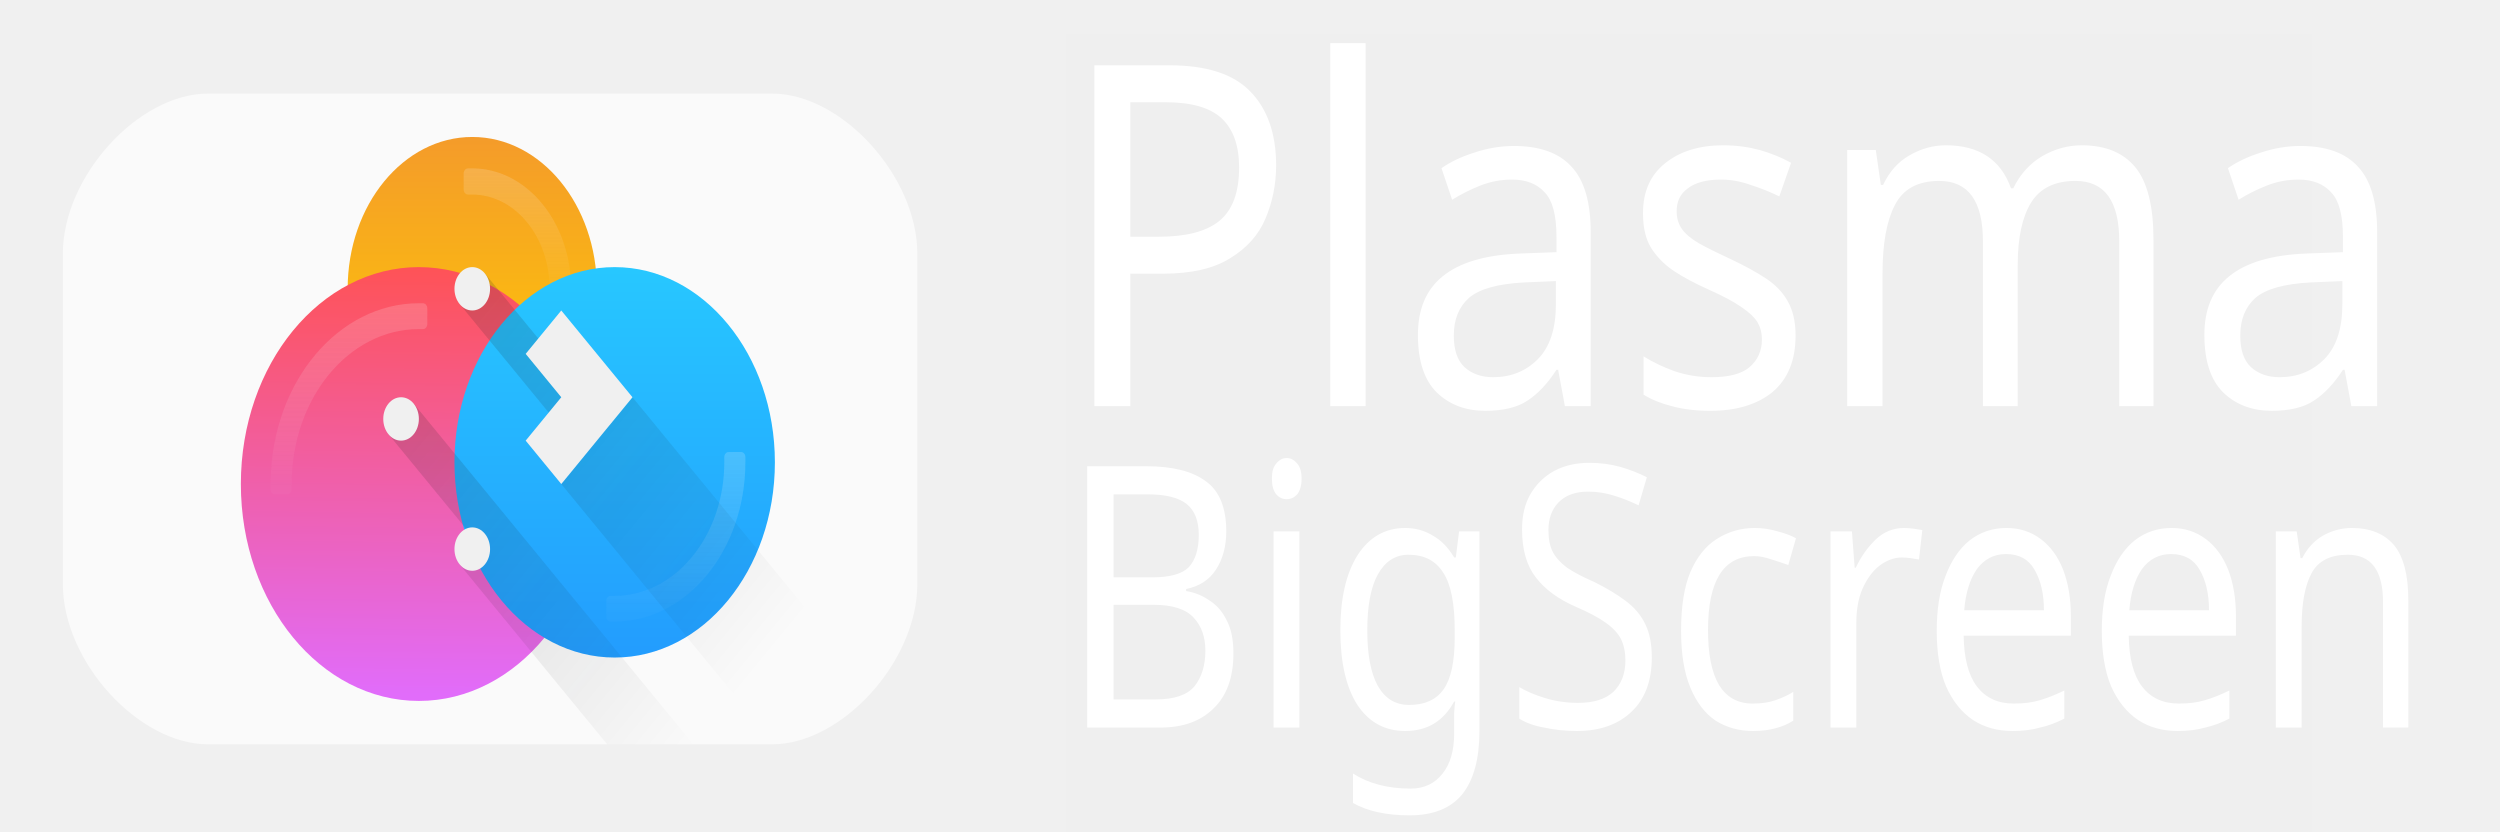
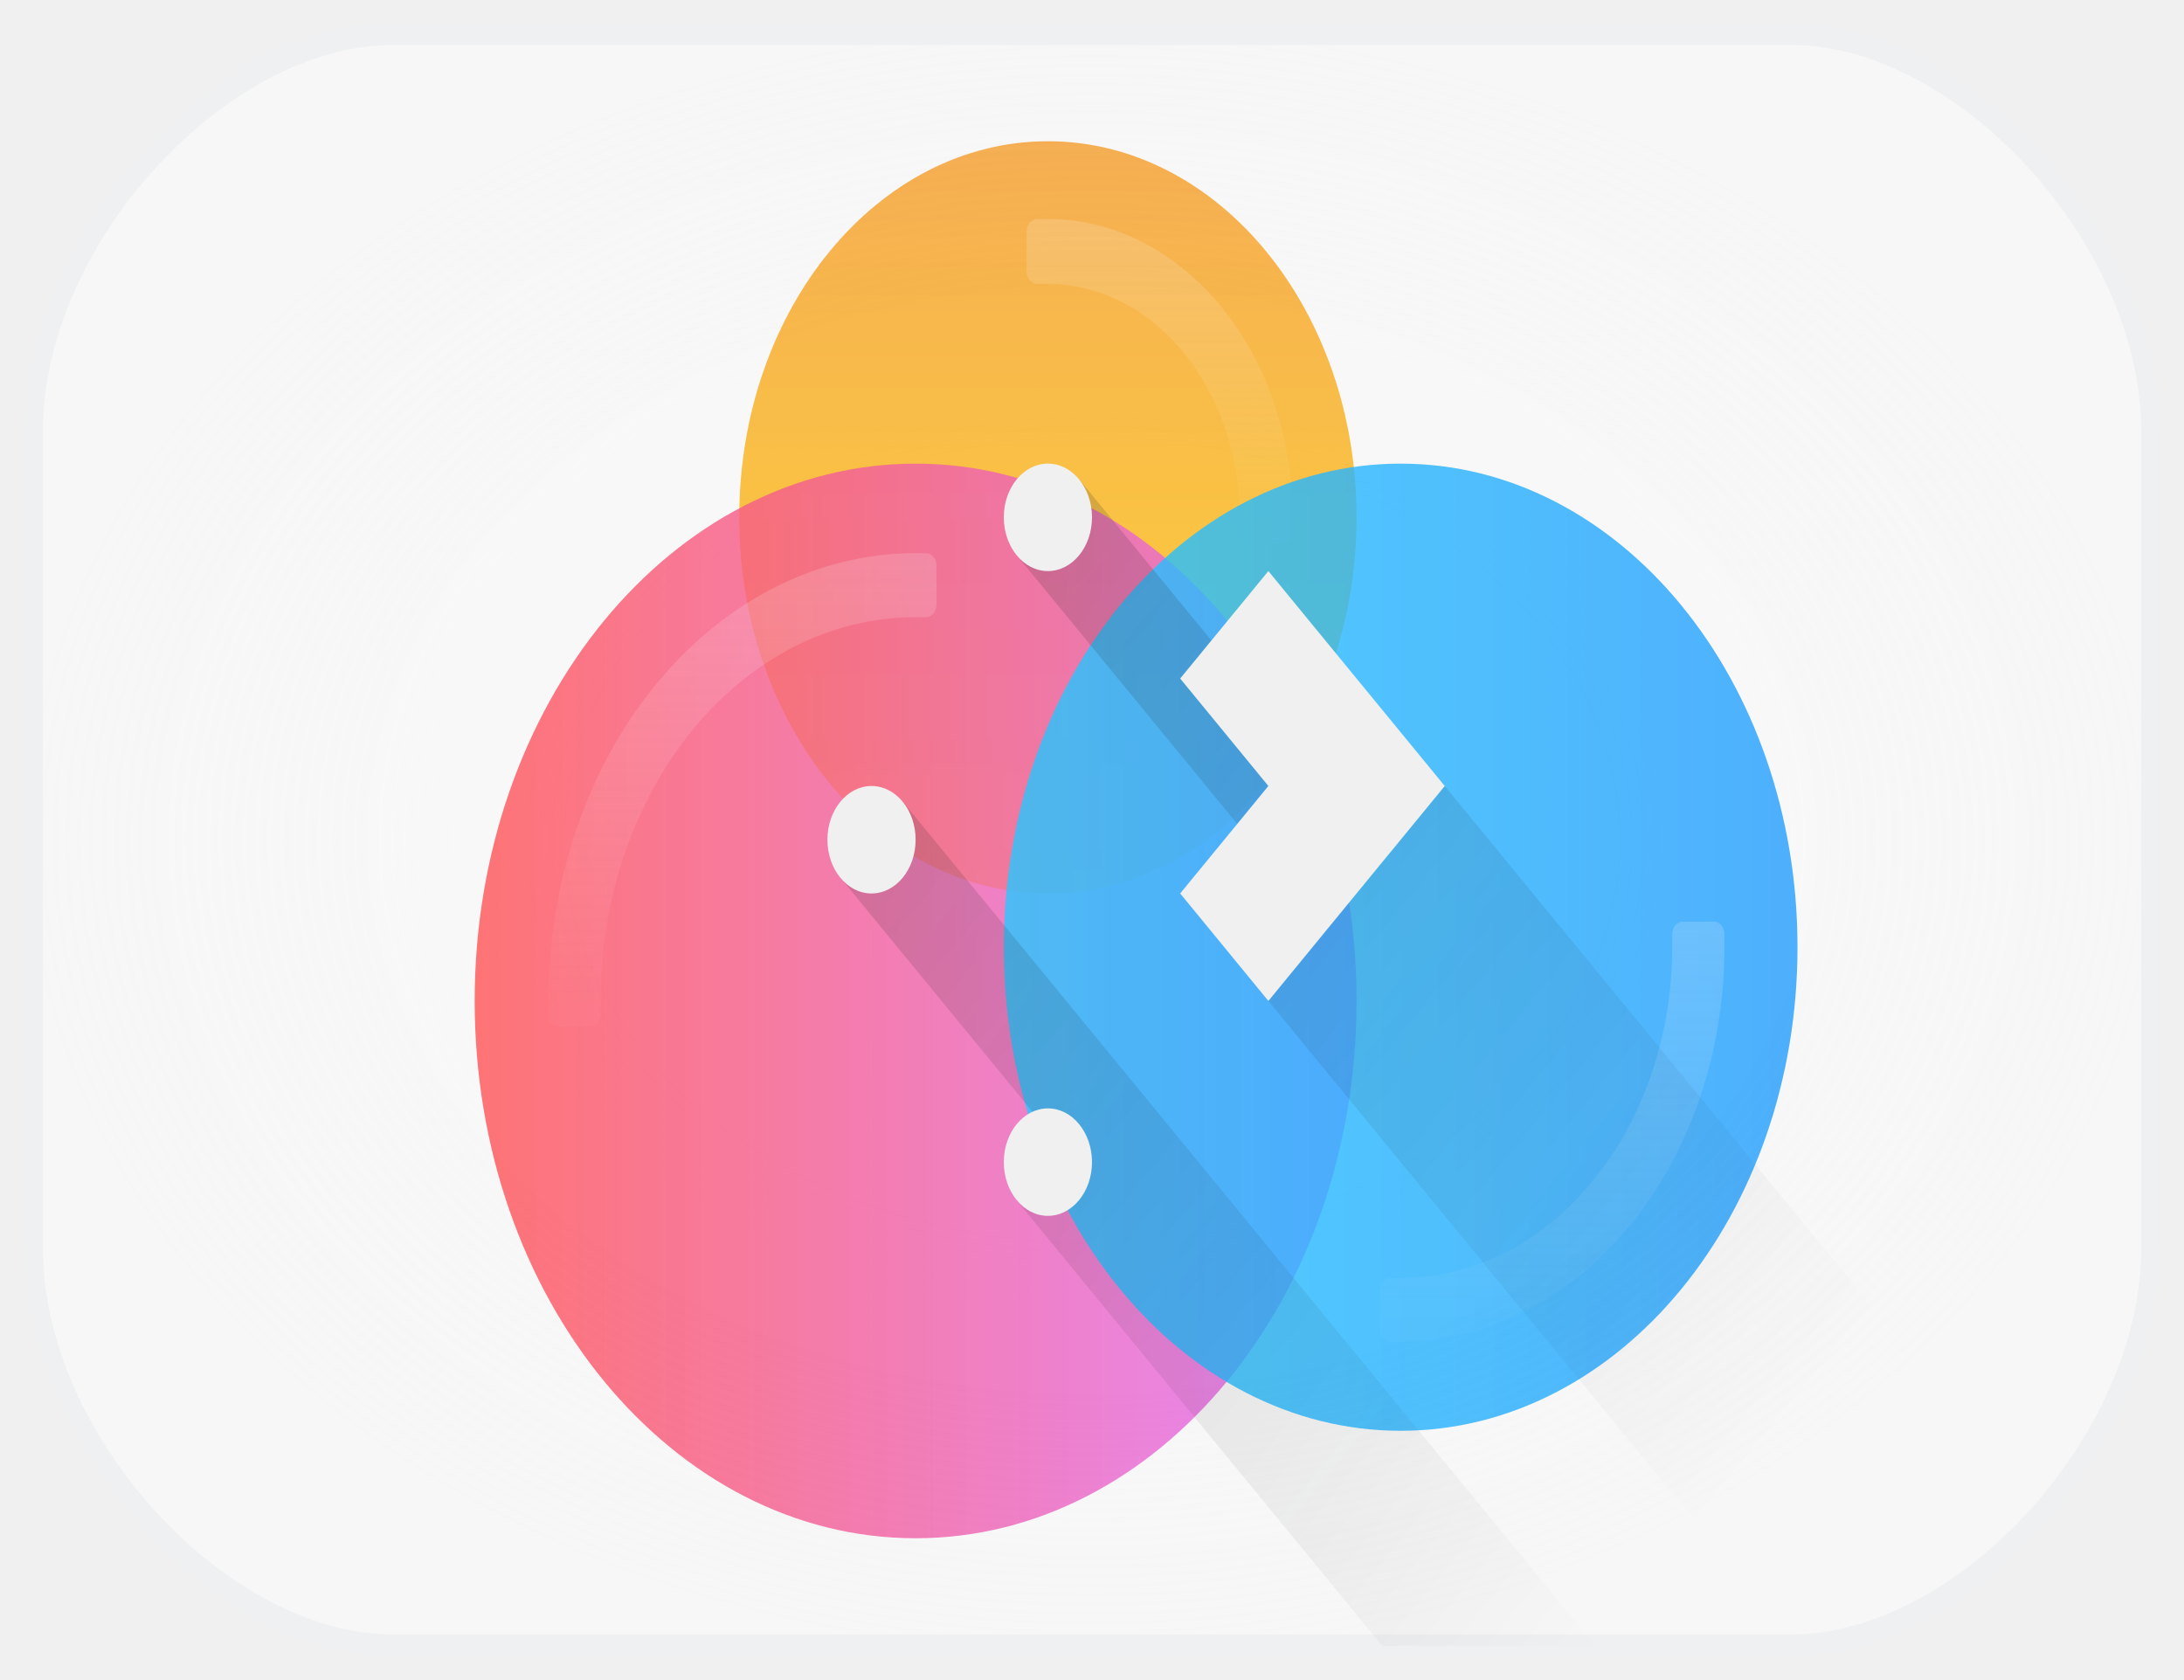
- <svg xmlns="http://www.w3.org/2000/svg" xmlns:xlink="http://www.w3.org/1999/xlink" version="1.1" id="svg4351" viewBox="0 0 367 122" height="122" width="367">
+ <svg xmlns="http://www.w3.org/2000/svg" xmlns:xlink="http://www.w3.org/1999/xlink" version="1.1" id="svg4351" viewBox="0 0 129.433 99.526" height="99.526" width="129.433">
  <defs id="defs4353">
+     <linearGradient id="linearGradient23653">
+       <stop id="stop23649" style="stop-color:#fafafa;stop-opacity:1" />
+       <stop id="stop23651" style="stop-opacity:0.656;stop-color:#fafafa" offset="1" />
+     </linearGradient>
+     <linearGradient id="linearGradient12715">
+       <stop style="stop-color:#000000;stop-opacity:1;" offset="0" id="stop12711" />
+       <stop style="stop-color:#f0f0f0;stop-opacity:1" offset="1" id="stop12713" />
+     </linearGradient>
+     <marker style="overflow:visible;" id="Arrow1Lend" refX="0.0" refY="0.0" orient="auto">
+       <path transform="scale(0.8) rotate(180) translate(12.5,0)" style="fill-rule:evenodd;fill:context-stroke;stroke:context-stroke;stroke-width:1.0pt;" d="M 0.0,0.0 L 5.0,-5.0 L -12.5,0.0 L 5.0,5.0 L 0.0,0.0 z " id="path930" />
+     </marker>
+     <marker style="overflow:visible" id="Arrow1Lstart" refX="0.0" refY="0.0" orient="auto">
+       <path transform="scale(0.8) translate(12.5,0)" style="fill-rule:evenodd;fill:context-stroke;stroke:context-stroke;stroke-width:1.0pt" d="M 0.0,0.0 L 5.0,-5.0 L -12.5,0.0 L 5.0,5.0 L 0.0,0.0 z " id="path927" />
+     </marker>
    <style id="current-color-scheme" type="text/css">
      .ColorScheme-Text {
        color:#4d4d4d;
      }
      </style>
    <style type="text/css" id="current-color-scheme-7">
      .ColorScheme-Text {
        color:#4d4d4d;
      }
      </style>
-     <linearGradient xlink:href="#linearGradient1643" id="linearGradient1213" gradientUnits="userSpaceOnUse" gradientTransform="matrix(0.1184211,0,0,0.118421,-362.0264,379.3706)" x1="787" y1="452" x2="787" y2="485" />
-     <linearGradient id="linearGradient1643">
+     <linearGradient xlink:href="#linearGradient1643-3-6" id="linearGradient1213" gradientUnits="userSpaceOnUse" gradientTransform="matrix(0.1184211,0,0,0.118421,-362.0264,379.3706)" x1="787" y1="452" x2="787" y2="485" />
+     <linearGradient id="linearGradient1643-3-6">
      <stop id="stop1639" style="stop-color:#fafafa;stop-opacity:1" />
      <stop id="stop1641" style="stop-opacity:0.13;stop-color:#fafafa" offset="1" />
    </linearGradient>
-     <linearGradient xlink:href="#linearGradient1643" id="linearGradient1211" gradientUnits="userSpaceOnUse" gradientTransform="matrix(0.1190476,0,0,0.1190476,-362.762,378.6338)" x1="714" y1="427" x2="714" y2="464" />
-     <linearGradient xlink:href="#linearGradient1658" id="linearGradient1207" gradientUnits="userSpaceOnUse" gradientTransform="matrix(0.4475757,0,0,0.4475756,-362.0264,379.3706)" x1="200.554" y1="110.067" x2="200.554" y2="130.175" />
+     <linearGradient xlink:href="#linearGradient1643-3-6" id="linearGradient1211" gradientUnits="userSpaceOnUse" gradientTransform="matrix(0.1190476,0,0,0.1190476,-362.762,378.6338)" x1="714" y1="427" x2="714" y2="464" />
    <linearGradient id="linearGradient1658">
      <stop style="stop-color:#27c8ff;stop-opacity:1" offset="0" id="stop1654" />
      <stop style="stop-color:#239dfe;stop-opacity:1" offset="1" id="stop1656" />
    </linearGradient>
-     <linearGradient xlink:href="#linearGradient1626" id="linearGradient1205" gradientUnits="userSpaceOnUse" gradientTransform="matrix(0.4499437,0,0,0.4499437,-362.762,378.6337)" x1="188.383" y1="111.125" x2="188.119" y2="133.35" />
    <linearGradient id="linearGradient1626">
      <stop style="stop-color:#ff5254;stop-opacity:1" offset="0" id="stop1622" />
      <stop style="stop-color:#e16cfa;stop-opacity:1" offset="1" id="stop1624" />
    </linearGradient>
-     <linearGradient xlink:href="#linearGradient1643" id="linearGradient1203" gradientUnits="userSpaceOnUse" gradientTransform="matrix(0.1206897,0,0,0.1206897,-363.8794,378.6855)" x1="747" y1="395" x2="747" y2="420" />
+     <linearGradient xlink:href="#linearGradient1643-3-6" id="linearGradient1203" gradientUnits="userSpaceOnUse" gradientTransform="matrix(0.1206897,0,0,0.1206897,-363.8794,378.6855)" x1="747" y1="395" x2="747" y2="420" />
    <linearGradient xlink:href="#linearGradient1666" id="linearGradient1201" gradientUnits="userSpaceOnUse" gradientTransform="matrix(0.45615,0,0,0.45615,-363.8794,378.6854)" x1="191.558" y1="102.923" x2="191.558" y2="118.269" />
    <linearGradient id="linearGradient1666">
      <stop style="stop-color:#f49a2b;stop-opacity:1" offset="0" id="stop1662" />
      <stop style="stop-color:#ffcc02;stop-opacity:1" offset="1" id="stop1664" />
    </linearGradient>
    <linearGradient xlink:href="#linearGradient4227" id="linearGradient1022" x1="56" y1="12" x2="66" y2="22" gradientUnits="userSpaceOnUse" gradientTransform="translate(0,-0.1570236)" />
    <linearGradient id="linearGradient4227">
      <stop style="stop-color:#292c2f" id="stop4229" />
      <stop offset="1" style="stop-opacity:0" id="stop4231" />
    </linearGradient>
    <filter style="color-interpolation-filters:sRGB" id="filter864">
      <feColorMatrix values="1 0 0 0 0 0 1 0 0 0 0 0 1 0 0 -0.21 -0.72 -0.07 2 0 " result="fbSourceGraphic" id="feColorMatrix862" />
      <feColorMatrix result="fbSourceGraphicAlpha" in="fbSourceGraphic" values="0 0 0 -1 0 0 0 0 -1 0 0 0 0 -1 0 0 0 0 1 0" id="feColorMatrix1319" />
      <feGaussianBlur id="feGaussianBlur1321" in="fbSourceGraphic" stdDeviation="7.6" result="blur" />
      <feDiffuseLighting id="feDiffuseLighting1323" diffuseConstant="1" surfaceScale="10" lighting-color="#ffffff" result="diffuse">
        <feDistantLight id="feDistantLight1325" elevation="133" azimuth="256" />
      </feDiffuseLighting>
      <feComposite in2="diffuse" id="feComposite1327" in="diffuse" operator="arithmetic" k1="1" result="composite1" k2="0" k3="0" k4="0" />
      <feComposite in2="fbSourceGraphic" id="feComposite1329" in="composite1" k1="1" operator="arithmetic" k3="1" result="fbSourceGraphic" k2="0" k4="0" />
      <feColorMatrix result="fbSourceGraphicAlpha" in="fbSourceGraphic" values="0 0 0 -1 0 0 0 0 -1 0 0 0 0 -1 0 0 0 0 1 0" id="feColorMatrix1331" />
      <feGaussianBlur id="feGaussianBlur1333" in="fbSourceGraphic" stdDeviation="7.6" result="blur" />
      <feDiffuseLighting id="feDiffuseLighting1335" diffuseConstant="1" surfaceScale="10" lighting-color="#ffffff" result="diffuse">
        <feDistantLight id="feDistantLight1337" elevation="133" azimuth="257" />
      </feDiffuseLighting>
      <feComposite in2="diffuse" id="feComposite1339" in="diffuse" operator="arithmetic" k1="1" result="composite1" k2="0" k3="0" k4="0" />
      <feComposite in2="fbSourceGraphic" id="feComposite1341" in="composite1" k1="1" operator="arithmetic" k3="1" result="composite2" k2="0" k4="0" />
    </filter>
    <filter style="color-interpolation-filters:sRGB" id="filter920" height="1" width="1" y="0" x="0">
      <feColorMatrix values="1 0 0 0 0 1 0 0 0 0 1 0 0 0 0 0 0 0 0 1 " type="matrix" result="r" in="SourceGraphic" id="feColorMatrix892" />
      <feColorMatrix values="0 1 0 0 0 0 1 0 0 0 0 1 0 0 0 0 0 0 0 1 " type="matrix" result="g" in="SourceGraphic" id="feColorMatrix894" />
      <feColorMatrix values="0 0 1 0 0 0 0 1 0 0 0 0 1 0 0 0 0 0 0 1 " type="matrix" result="b" in="SourceGraphic" id="feColorMatrix896" />
      <feBlend result="minrg" in="r" mode="darken" in2="g" id="feBlend898" />
      <feBlend result="p" in="minrg" mode="darken" in2="b" id="feBlend900" />
      <feBlend result="maxrg" in="r" mode="lighten" in2="g" id="feBlend902" />
      <feBlend result="q" in="maxrg" mode="lighten" in2="b" id="feBlend904" />
      <feComponentTransfer result="q2" in="q" id="feComponentTransfer908">
        <feFuncR slope="0" type="linear" id="feFuncR906" />
      </feComponentTransfer>
      <feBlend result="pq" in="p" mode="lighten" in2="q2" id="feBlend910" />
      <feColorMatrix values="-1 1 0 0 0 -1 1 0 0 0 -1 1 0 0 0 0 0 0 0 1 " type="matrix" result="qminp" in="pq" id="feColorMatrix912" />
      <feComposite k3="1" operator="arithmetic" result="qminpc" in="qminp" in2="qminp" id="feComposite914" k1="0" k2="0" k4="0" />
      <feBlend result="result2" in2="SourceGraphic" mode="screen" id="feBlend916" />
      <feComposite operator="in" in="result2" in2="SourceGraphic" result="fbSourceGraphic" id="feComposite918" />
      <feColorMatrix result="fbSourceGraphicAlpha" in="fbSourceGraphic" values="0 0 0 -1 0 0 0 0 -1 0 0 0 0 -1 0 0 0 0 1 0" id="feColorMatrix922" />
      <feColorMatrix id="feColorMatrix924" values="0.618 0.32 0.062 0 0 0.163 0.775 0.062 0 0 0.163 0.32 0.516 0 0 0 0 0 1 0 " type="matrix" result="fbSourceGraphic" in="fbSourceGraphic" />
      <feColorMatrix result="fbSourceGraphicAlpha" in="fbSourceGraphic" values="0 0 0 -1 0 0 0 0 -1 0 0 0 0 -1 0 0 0 0 1 0" id="feColorMatrix1006" />
      <feComposite in2="fbSourceGraphic" id="feComposite1008" operator="arithmetic" k1="10" k2="10" result="composite1" in="fbSourceGraphic" k3="0" k4="0" />
      <feColorMatrix id="feColorMatrix1010" in="composite1" values="0" type="saturate" result="colormatrix1" />
      <feFlood id="feFlood1012" flood-opacity="1" flood-color="rgb(255,255,255)" result="flood1" />
      <feBlend in2="colormatrix1" id="feBlend1014" in="flood1" mode="multiply" result="blend1" />
      <feBlend in2="blend1" id="feBlend1016" mode="screen" result="blend2" />
      <feColorMatrix id="feColorMatrix1018" in="blend2" values="1" type="saturate" result="colormatrix2" />
      <feComposite in2="fbSourceGraphic" id="feComposite1020" in="colormatrix2" operator="in" result="composite2" />
    </filter>
    <filter style="color-interpolation-filters:sRGB" id="filter1212" height="1" width="1" y="0" x="0">
      <feColorMatrix values="1 0 0 0 0 1 0 0 0 0 1 0 0 0 0 0 0 0 0 1 " type="matrix" result="r" in="SourceGraphic" id="feColorMatrix1184" />
      <feColorMatrix values="0 1 0 0 0 0 1 0 0 0 0 1 0 0 0 0 0 0 0 1 " type="matrix" result="g" in="SourceGraphic" id="feColorMatrix1186" />
      <feColorMatrix values="0 0 1 0 0 0 0 1 0 0 0 0 1 0 0 0 0 0 0 1 " type="matrix" result="b" in="SourceGraphic" id="feColorMatrix1188" />
      <feBlend result="minrg" in="r" mode="darken" in2="g" id="feBlend1190" />
      <feBlend result="p" in="minrg" mode="darken" in2="b" id="feBlend1192" />
      <feBlend result="maxrg" in="r" mode="lighten" in2="g" id="feBlend1194" />
      <feBlend result="q" in="maxrg" mode="lighten" in2="b" id="feBlend1196" />
      <feComponentTransfer result="q2" in="q" id="feComponentTransfer1200">
        <feFuncR slope="0" type="linear" id="feFuncR1198" />
      </feComponentTransfer>
      <feBlend result="pq" in="p" mode="lighten" in2="q2" id="feBlend1202" />
      <feColorMatrix values="-1 1 0 0 0 -1 1 0 0 0 -1 1 0 0 0 0 0 0 0 1 " type="matrix" result="qminp" in="pq" id="feColorMatrix1204" />
      <feComposite k3="1" operator="arithmetic" result="qminpc" in="qminp" in2="qminp" id="feComposite1206" k1="0" k2="0" k4="0" />
      <feBlend result="result2" in2="SourceGraphic" mode="screen" id="feBlend1208" />
      <feComposite operator="in" in="result2" in2="SourceGraphic" result="fbSourceGraphic" id="feComposite1210" />
      <feColorMatrix result="fbSourceGraphicAlpha" in="fbSourceGraphic" values="0 0 0 -1 0 0 0 0 -1 0 0 0 0 -1 0 0 0 0 1 0" id="feColorMatrix1214" />
      <feColorMatrix id="feColorMatrix1216" values="0.618 0.32 0.062 0 0 0.163 0.775 0.062 0 0 0.163 0.32 0.516 0 0 0 0 0 1 0 " type="matrix" result="fbSourceGraphic" in="fbSourceGraphic" />
      <feColorMatrix result="fbSourceGraphicAlpha" in="fbSourceGraphic" values="0 0 0 -1 0 0 0 0 -1 0 0 0 0 -1 0 0 0 0 1 0" id="feColorMatrix1218" />
      <feComposite in2="fbSourceGraphic" id="feComposite1220" operator="arithmetic" k1="10" k2="10" result="composite1" in="fbSourceGraphic" k3="0" k4="0" />
      <feColorMatrix id="feColorMatrix1222" in="composite1" values="0" type="saturate" result="colormatrix1" />
      <feFlood id="feFlood1224" flood-opacity="1" flood-color="rgb(255,255,255)" result="flood1" />
      <feBlend in2="colormatrix1" id="feBlend1226" in="flood1" mode="multiply" result="blend1" />
      <feBlend in2="blend1" id="feBlend1228" mode="screen" result="blend2" />
      <feColorMatrix id="feColorMatrix1230" in="blend2" values="1" type="saturate" result="colormatrix2" />
      <feComposite in2="fbSourceGraphic" id="feComposite1232" in="colormatrix2" operator="in" result="composite2" />
    </filter>
+     <linearGradient xlink:href="#linearGradient1658" id="linearGradient2172" x1="-277" y1="433.291" x2="-268" y2="433.291" gradientUnits="userSpaceOnUse" />
+     <linearGradient xlink:href="#linearGradient1626" id="linearGradient2176" x1="-283" y1="433.791" x2="-273" y2="433.791" gradientUnits="userSpaceOnUse" />
+     <linearGradient xlink:href="#linearGradient12715" id="linearGradient16173" x1="68.929" y1="18.64" x2="64.146" y2="14.715" gradientUnits="userSpaceOnUse" />
+     <radialGradient xlink:href="#linearGradient23653" id="radialGradient23655" cx="-276" cy="432.291" fx="-276" fy="432.291" r="12.087" gradientTransform="matrix(1,0,0,0.6276889,0,160.9466)" gradientUnits="userSpaceOnUse" />
  </defs>
-   <g id="layer1" transform="translate(435.3929,-370.7908)">
-     <g id="g1050" transform="matrix(5.226367,0,0,6.368422,1074.706,-2310.351)">
-       <rect ry="0" y="430.791" x="-259" height="10" width="35" id="rect1034" style="opacity:1;fill:#f49a2b;fill-opacity:0.004;stroke:none;stroke-width:0.83;stroke-linecap:round;stroke-linejoin:round;stroke-miterlimit:4;stroke-dasharray:none;stroke-opacity:1" />
-       <text transform="scale(0.9883294,1.011808)" xml:space="preserve" style="font-style:normal;font-variant:normal;font-weight:300;font-stretch:normal;font-size:7.094px;line-height:0px;font-family:Oxygen;-inkscape-font-specification:'Oxygen Light';letter-spacing:0px;word-spacing:0px;fill:#263238;fill-opacity:1;stroke:none;stroke-width:0.286" x="-262.264" y="432.669" id="text1044">
-         <tspan x="-262.264" y="432.669" style="font-style:normal;font-variant:normal;font-weight:300;font-stretch:normal;font-size:8.32px;line-height:0px;font-family:Oxygen;-inkscape-font-specification:'Oxygen Light';fill:#ffffff;fill-opacity:1;stroke-width:0.286" id="tspan1042">BigScreen</tspan>
-       </text>
-     </g>
-     <g id="g1070" transform="matrix(5.226367,0,0,6.368422,1079.027,-2320.719)">
-       <path style="opacity:1;fill:#fafafa;fill-opacity:1;stroke:none;stroke-width:0.307;stroke-linecap:round;stroke-linejoin:round;stroke-miterlimit:4;stroke-dasharray:none;stroke-opacity:1" d="m -283.922,439.791 h 15.845 c 1.95,0 4.078,-1.903 4.078,-3.696 v -7.609 c 0,-1.792 -2.127,-3.695 -4.078,-3.695 h -15.845 c -1.95,0 -4.078,1.903 -4.078,3.695 v 7.609 c 0,1.792 2.128,3.696 4.078,3.696 z" id="path1253" />
-       <circle r="3.5" cy="429.291" cx="-276.5" id="ellipse1002" style="opacity:1;fill:url(#linearGradient1201);fill-opacity:1;stroke:none;stroke-width:0.167;stroke-linecap:round;stroke-linejoin:round;stroke-miterlimit:4;stroke-dasharray:none;stroke-opacity:1" />
+   <g id="layer1" transform="translate(316.6094,-382.0276)">
+     <g id="g1070" transform="matrix(5.226367,0,0,6.368422,1190.584,-2321.219)">
+       <path style="opacity:1;mix-blend-mode:normal;fill:url(#radialGradient23655);fill-opacity:1;stroke:#eff0f1;stroke-width:0.208;stroke-linecap:round;stroke-linejoin:bevel;stroke-miterlimit:4;stroke-dasharray:none;stroke-dashoffset:0;stroke-opacity:0.904" d="m -283.922,439.791 h 15.845 c 1.95,0 4.078,-1.903 4.078,-3.696 v -7.609 c 0,-1.792 -2.127,-3.695 -4.078,-3.695 h -15.845 c -1.95,0 -4.078,1.903 -4.078,3.695 v 7.609 c 0,1.792 2.128,3.696 4.078,3.696 z" id="path1253" />
+       <circle cy="429.291" cx="-276.5" id="ellipse1002" style="opacity:0.8;fill:url(#linearGradient1201);fill-opacity:1;stroke:none;stroke-width:0.167;stroke-linecap:round;stroke-linejoin:round;stroke-miterlimit:4;stroke-dasharray:none;stroke-opacity:1" r="3.5" />
      <path style="opacity:0.18;fill:url(#linearGradient1203);fill-opacity:1;stroke:none;stroke-width:0.132;stroke-linecap:round;stroke-linejoin:round;stroke-miterlimit:4;stroke-dasharray:none;stroke-opacity:1" d="m -276.621,426.515 c -0.067,0 -0.121,0.054 -0.121,0.121 v 0.362 c 0,0.067 0.054,0.121 0.121,0.121 h 0.121 a 2.172,2.172 0 0 1 2.172,2.172 v 0.121 c 0,0.067 0.054,0.121 0.121,0.121 h 0.362 c 0.067,0 0.121,-0.054 0.121,-0.121 v -0.121 a 2.776,2.776 0 0 0 -2.776,-2.776 z" id="path1004" />
-       <circle r="5" style="opacity:1;fill:url(#linearGradient1205);fill-opacity:1;stroke:none;stroke-width:0.238;stroke-linecap:round;stroke-linejoin:round;stroke-miterlimit:4;stroke-dasharray:none;stroke-opacity:1" id="ellipse1006" cx="-278" cy="433.791" />
-       <circle r="4.5" style="opacity:1;fill:url(#linearGradient1207);fill-opacity:1;stroke:none;stroke-width:0.214;stroke-linecap:round;stroke-linejoin:round;stroke-miterlimit:4;stroke-dasharray:none;stroke-opacity:1" id="ellipse1008" cx="-272.5" cy="433.291" />
+       <circle r="5" style="opacity:0.8;fill:url(#linearGradient2176);fill-opacity:1;stroke:none;stroke-width:0.238;stroke-linecap:round;stroke-linejoin:round;stroke-miterlimit:4;stroke-dasharray:none;stroke-opacity:1" id="ellipse1006" cx="-278" cy="433.791" />
+       <circle r="4.5" style="opacity:0.8;fill:url(#linearGradient2172);fill-opacity:1;stroke:none;stroke-width:0.214;stroke-linecap:round;stroke-linejoin:round;stroke-miterlimit:4;stroke-dasharray:none;stroke-opacity:1" id="ellipse1008" cx="-272.5" cy="433.291" />
      <path style="opacity:0.18;fill:url(#linearGradient1211);fill-opacity:1;stroke:none;stroke-width:0.198;stroke-linecap:round;stroke-linejoin:round;stroke-miterlimit:4;stroke-dasharray:none;stroke-opacity:1" d="m -278,429.624 a 4.167,4.167 0 0 0 -4.162,4.048 h -0.005 v 0.119 0.119 c 0,0.066 0.053,0.119 0.119,0.119 h 0.357 c 0.066,0 0.119,-0.053 0.119,-0.119 v -0.119 a 3.571,3.571 0 0 1 3.571,-3.571 h 0.119 c 0.066,0 0.119,-0.053 0.119,-0.119 v -0.357 c 0,-0.066 -0.053,-0.119 -0.119,-0.119 z" id="path1018" />
      <path style="opacity:0.18;fill:url(#linearGradient1213);fill-opacity:1;stroke:none;stroke-width:0.175;stroke-linecap:round;stroke-linejoin:round;stroke-miterlimit:4;stroke-dasharray:none;stroke-opacity:1" d="m -269.303,433.054 c -0.066,0 -0.118,0.053 -0.118,0.118 v 0.118 a 3.079,3.079 0 0 1 -3.079,3.079 h -0.118 c -0.066,0 -0.118,0.053 -0.118,0.118 v 0.355 c 0,0.066 0.053,0.118 0.118,0.118 h 0.118 a 3.671,3.671 0 0 0 3.671,-3.671 v -0.118 c 0,-0.066 -0.053,-0.118 -0.118,-0.118 z" id="path1032" />
-       <path id="rect928" transform="translate(-335,416.7908)" d="m 58.854,12.146 -0.707,0.707 3.5,3.5 L 61,17 l 5.992,5.992 c 0.983,-0.023 2,-0.517 2.766,-1.234 L 63,15 62.354,15.646 Z m -2,3 -0.707,0.707 2.5,2.5 -0.502,0.502 L 62.289,23 h 2.418 z" style="opacity:0.2;fill:url(#linearGradient1022);fill-opacity:1;stroke:none;stroke-width:2;stroke-linecap:round;stroke-linejoin:round;stroke-miterlimit:4;stroke-dasharray:none;stroke-opacity:1" />
-       <path id="path916" transform="translate(-335,416.7908)" d="M 58.5,12 A 0.5,0.5 0 0 0 58,12.5 0.5,0.5 0 0 0 58.5,13 0.5,0.5 0 0 0 59,12.5 0.5,0.5 0 0 0 58.5,12 Z m 2.5,1 -1,1 1,1 -1,1 1,1 2,-2 z m -4.5,2 A 0.5,0.5 0 0 0 56,15.5 0.5,0.5 0 0 0 56.5,16 0.5,0.5 0 0 0 57,15.5 0.5,0.5 0 0 0 56.5,15 Z m 2,3 A 0.5,0.5 0 0 0 58,18.5 0.5,0.5 0 0 0 58.5,19 0.5,0.5 0 0 0 59,18.5 0.5,0.5 0 0 0 58.5,18 Z" style="opacity:1;fill:#f0f0f0;fill-opacity:1;stroke:none;stroke-width:2;stroke-linecap:round;stroke-linejoin:round;stroke-miterlimit:4;stroke-dasharray:none;stroke-opacity:1" />
-     </g>
-     <g id="g1045" transform="matrix(5.226367,0,0,6.368422,1074.706,-2310.351)">
-       <rect style="opacity:1;fill:#f49a2b;fill-opacity:0.004;stroke:none;stroke-width:0.849;stroke-linecap:round;stroke-linejoin:round;stroke-miterlimit:4;stroke-dasharray:none;stroke-opacity:1" id="rect1036" width="35" height="9" x="-259" y="421.791" ry="0" />
-       <text transform="scale(1.008406,0.9916646)" id="text1040" y="433.982" x="-257.125" style="font-style:normal;font-variant:normal;font-weight:300;font-stretch:normal;font-size:10.611px;line-height:0px;font-family:Oxygen;-inkscape-font-specification:'Oxygen Light';letter-spacing:0px;word-spacing:0px;fill:#263238;fill-opacity:1;stroke:none;stroke-width:0.402" xml:space="preserve">
-         <tspan id="tspan1038" style="font-style:normal;font-variant:normal;font-weight:normal;font-stretch:normal;font-size:11.093px;line-height:0px;font-family:Oxygen;-inkscape-font-specification:Oxygen;fill:#ffffff;fill-opacity:1;stroke-width:0.402" y="433.982" x="-257.125">Plasma</tspan>
-       </text>
+       <path id="rect928" d="m 58.854,12.146 -0.707,0.707 3.5,3.5 L 61,17 l 5.992,5.992 c 0.983,-0.023 2,-0.517 2.766,-1.234 L 63,15 62.354,15.646 Z m -2,3 -0.707,0.707 2.5,2.5 -0.502,0.502 L 62.289,23 h 2.418 z" style="opacity:0.2;fill:url(#linearGradient1022);fill-opacity:1;stroke:none;stroke-width:2;stroke-linecap:round;stroke-linejoin:round;stroke-miterlimit:4;stroke-dasharray:none;stroke-opacity:1" transform="translate(-335,416.7908)" />
+       <path id="path916" transform="translate(-335,416.7908)" d="M 58.5,12 A 0.5,0.5 0 0 0 58,12.5 0.5,0.5 0 0 0 58.5,13 0.5,0.5 0 0 0 59,12.5 0.5,0.5 0 0 0 58.5,12 Z m 2.5,1 -1,1 1,1 -1,1 1,1 2,-2 z m -4.5,2 A 0.5,0.5 0 0 0 56,15.5 0.5,0.5 0 0 0 56.5,16 0.5,0.5 0 0 0 57,15.5 0.5,0.5 0 0 0 56.5,15 Z m 2,3 A 0.5,0.5 0 0 0 58,18.5 0.5,0.5 0 0 0 58.5,19 0.5,0.5 0 0 0 59,18.5 0.5,0.5 0 0 0 58.5,18 Z" style="opacity:1;fill:url(#linearGradient16173);fill-opacity:1;stroke:none;stroke-width:2;stroke-linecap:round;stroke-linejoin:round;stroke-miterlimit:4;stroke-dasharray:none;stroke-opacity:1" />
    </g>
  </g>
</svg>
